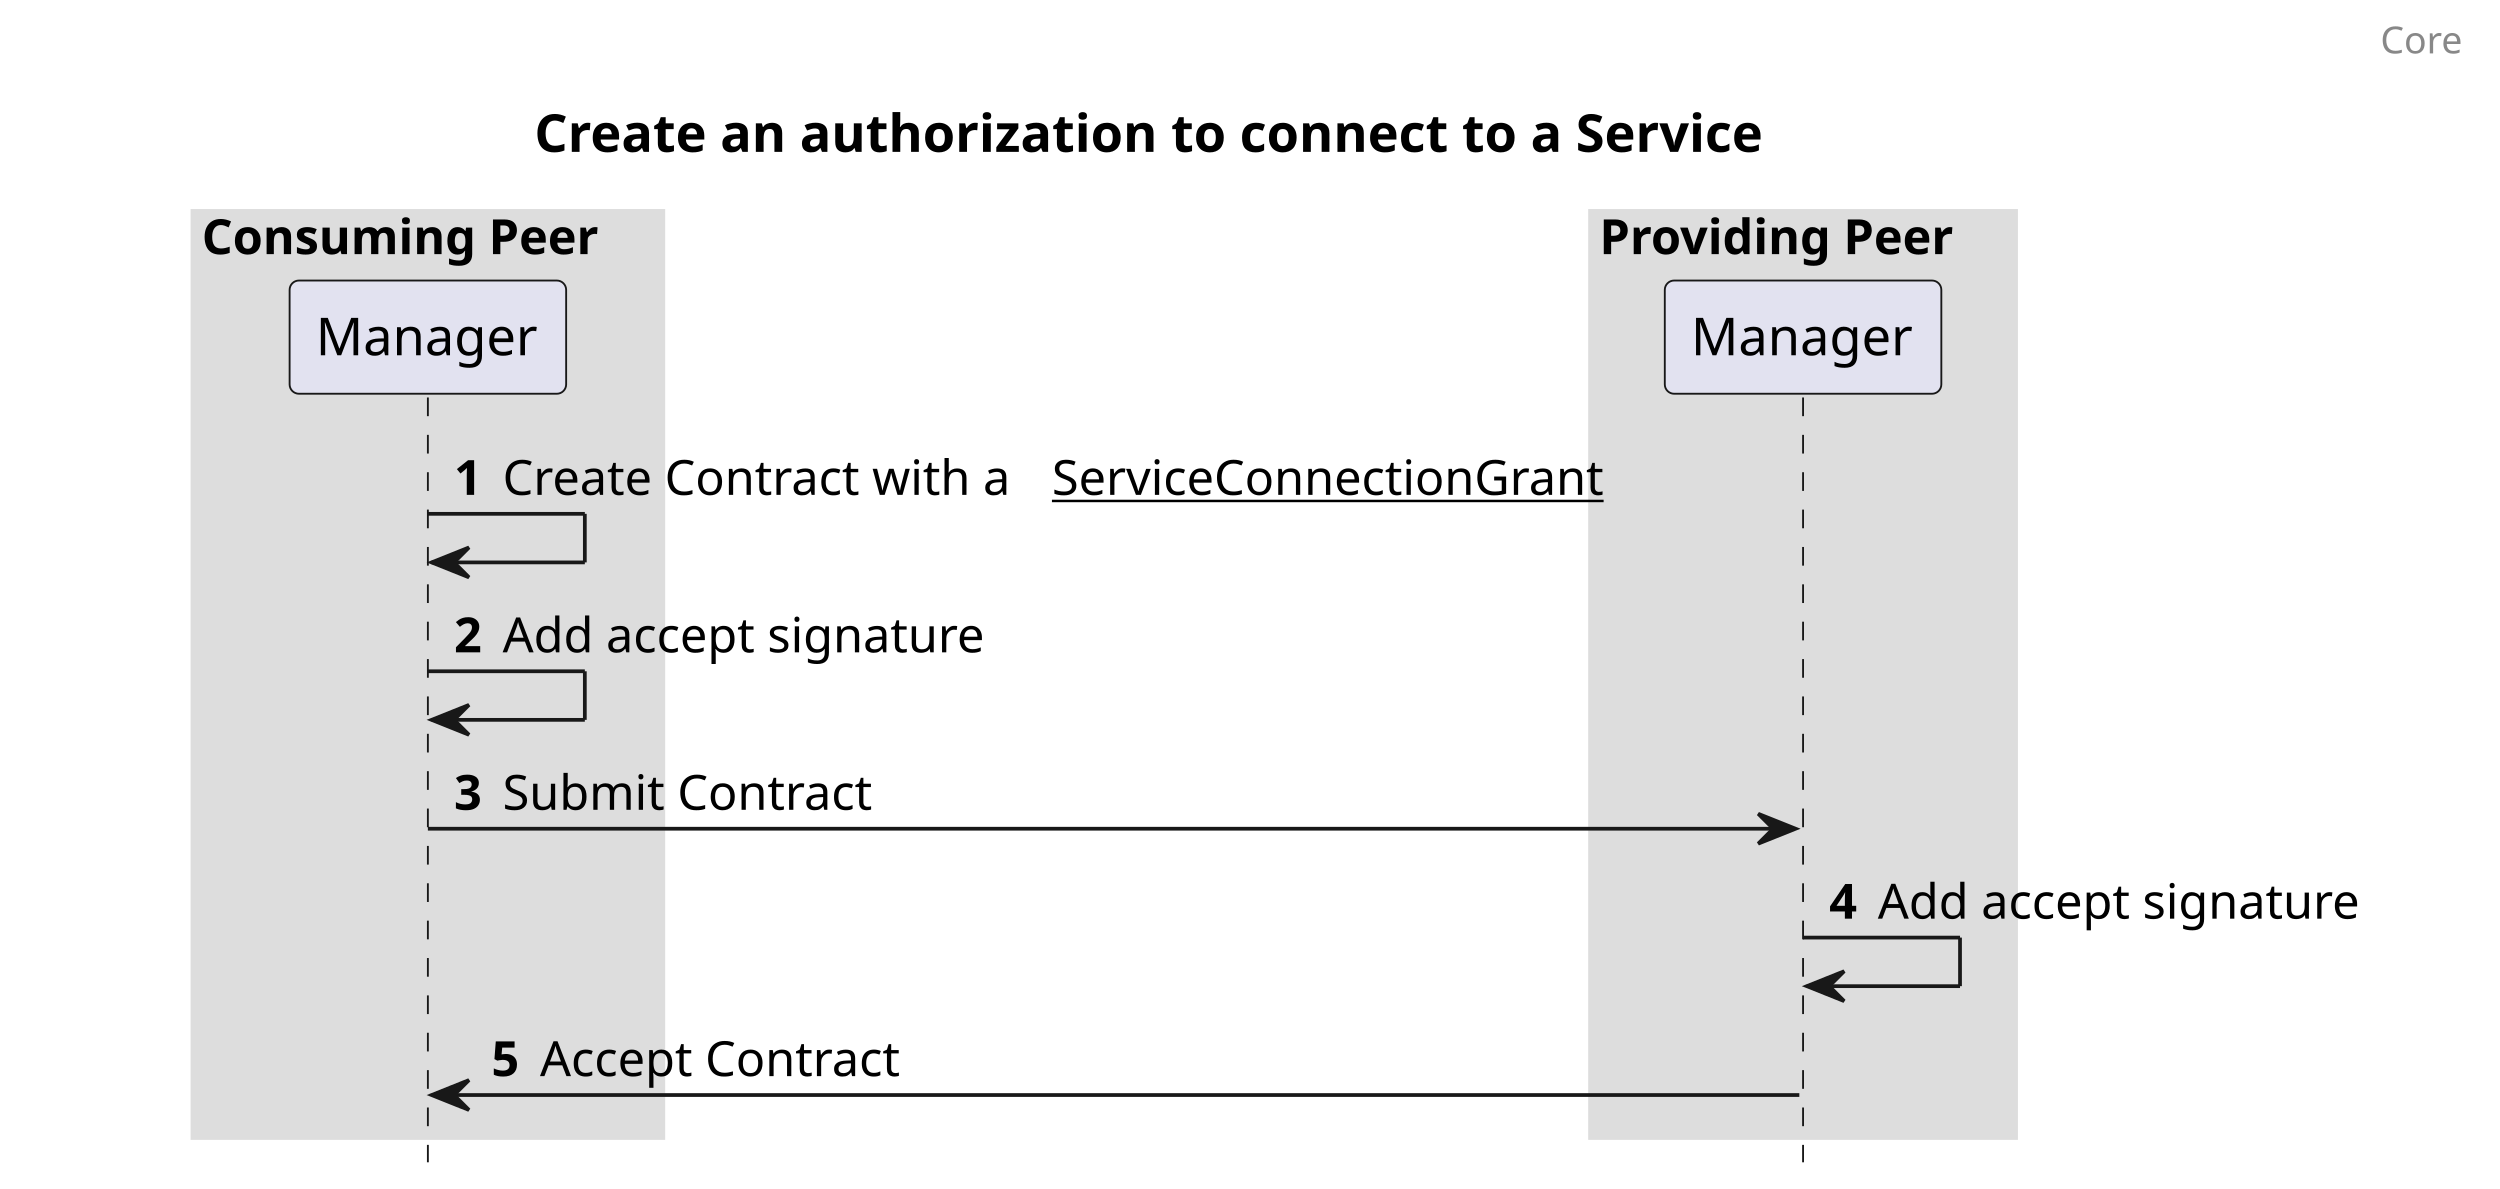
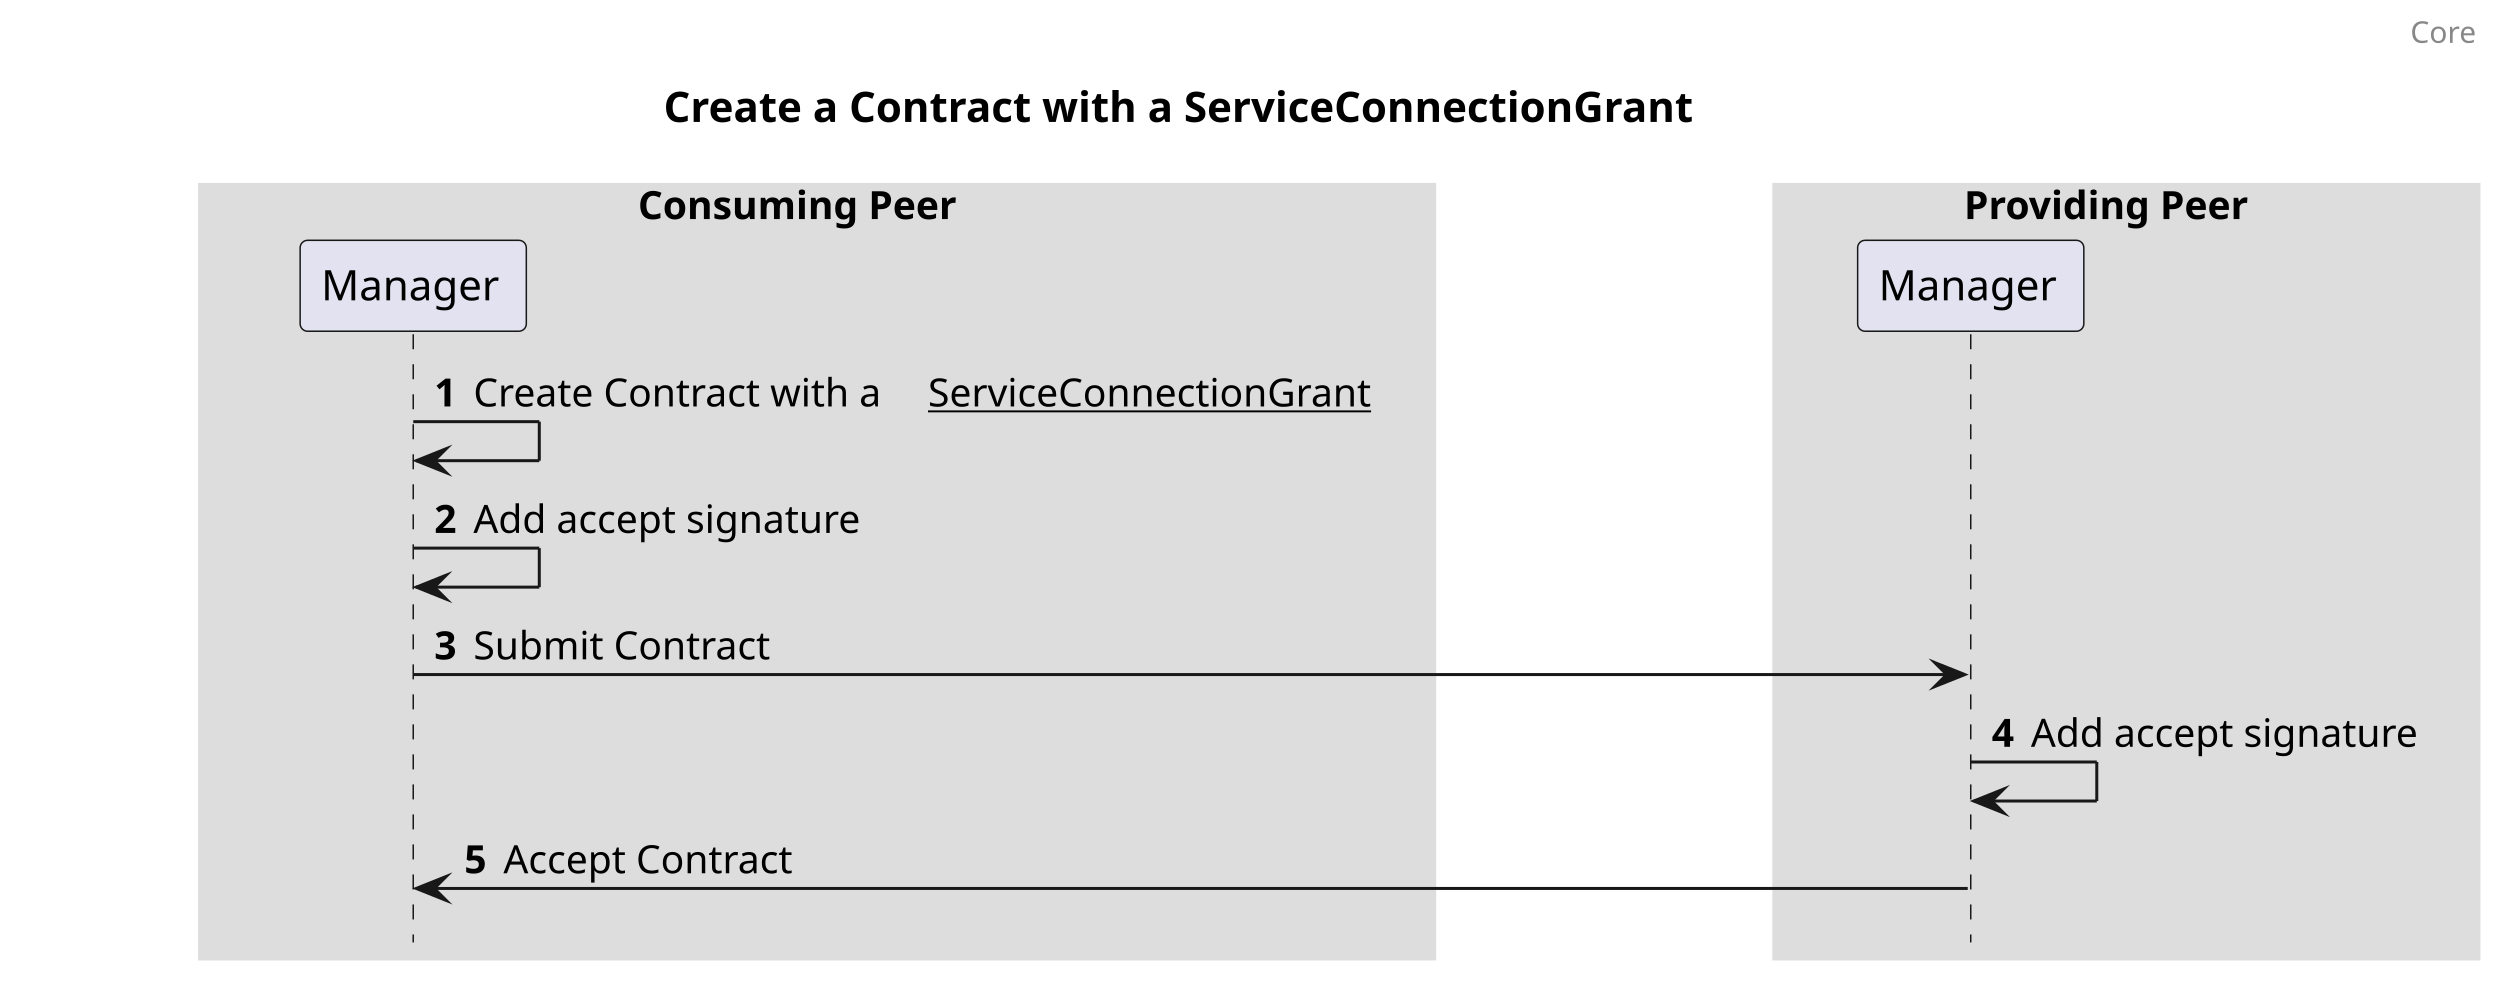
- <svg xmlns="http://www.w3.org/2000/svg" contentStyleType="text/css" height="318px" preserveAspectRatio="none" style="width:669px;height:318px;background:#FFFFFF;" version="1.1" viewBox="0 0 669 318" width="669px" zoomAndPan="magnify">
+ <svg xmlns="http://www.w3.org/2000/svg" version="1.1" data-diagram-type="SEQUENCE" style="width:833px;height:335px;background:#FFFFFF;" width="833px" height="335px" viewBox="0 0 833 335" zoomAndPan="magnify" preserveAspectRatio="none" contentStyleType="text/css">
  <defs />
-   <g>
-     <text fill="#000000" font-family="sans-serif" font-size="14" font-weight="bold" lengthAdjust="spacing" textLength="375" x="143" y="40.636">Create an authorization to connect to a Service</text>
-     <rect fill="#DDDDDD" height="249.094" style="stroke:none;stroke-width:0.5;" width="127" x="51" y="55.938" />
-     <text fill="#000000" font-family="sans-serif" font-size="13" font-weight="bold" lengthAdjust="spacing" textLength="121" x="54" y="68.004">Consuming Peer</text>
-     <rect fill="#DDDDDD" height="249.094" style="stroke:none;stroke-width:0.5;" width="115" x="425" y="55.938" />
-     <text fill="#000000" font-family="sans-serif" font-size="13" font-weight="bold" lengthAdjust="spacing" textLength="109" x="428" y="68.004">Providing Peer</text>
-     <line style="stroke:#181818;stroke-width:0.5;stroke-dasharray:5.0,5.0;" x1="114.5" x2="114.5" y1="106.367" y2="311.031" />
-     <line style="stroke:#181818;stroke-width:0.5;stroke-dasharray:5.0,5.0;" x1="482.5" x2="482.5" y1="106.367" y2="311.031" />
-     <rect fill="#E2E2F0" height="30.297" rx="2.5" ry="2.5" style="stroke:#181818;stroke-width:0.5;" width="74" x="77.5" y="75.07" />
-     <text fill="#000000" font-family="sans-serif" font-size="14" lengthAdjust="spacing" textLength="60" x="84.5" y="95.065">Manager</text>
-     <rect fill="#E2E2F0" height="30.297" rx="2.5" ry="2.5" style="stroke:#181818;stroke-width:0.5;" width="74" x="445.5" y="75.07" />
-     <text fill="#000000" font-family="sans-serif" font-size="14" lengthAdjust="spacing" textLength="60" x="452.5" y="95.065">Manager</text>
-     <line style="stroke:#181818;stroke-width:1.0;" x1="114.5" x2="156.5" y1="137.5" y2="137.5" />
-     <line style="stroke:#181818;stroke-width:1.0;" x1="156.5" x2="156.5" y1="137.5" y2="150.5" />
-     <line style="stroke:#181818;stroke-width:1.0;" x1="115.5" x2="156.5" y1="150.5" y2="150.5" />
-     <polygon fill="#181818" points="125.5,146.5,115.5,150.5,125.5,154.5,121.5,150.5" style="stroke:#181818;stroke-width:1.0;" />
-     <text fill="#000000" font-family="sans-serif" font-size="13" font-weight="bold" lengthAdjust="spacing" textLength="9" x="121.5" y="132.434">1</text>
-     <text fill="#000000" font-family="sans-serif" font-size="13" lengthAdjust="spacing" textLength="143" x="134.5" y="132.434">Create Contract with a</text>
-     <text fill="#000000" font-family="sans-serif" font-size="13" lengthAdjust="spacing" text-decoration="underline" textLength="155" x="281.5" y="132.434">ServiceConnectionGrant</text>
-     <line style="stroke:#181818;stroke-width:1.0;" x1="114.5" x2="156.5" y1="179.633" y2="179.633" />
-     <line style="stroke:#181818;stroke-width:1.0;" x1="156.5" x2="156.5" y1="179.633" y2="192.633" />
-     <line style="stroke:#181818;stroke-width:1.0;" x1="115.5" x2="156.5" y1="192.633" y2="192.633" />
-     <polygon fill="#181818" points="125.5,188.633,115.5,192.633,125.5,196.633,121.5,192.633" style="stroke:#181818;stroke-width:1.0;" />
-     <text fill="#000000" font-family="sans-serif" font-size="13" font-weight="bold" lengthAdjust="spacing" textLength="9" x="121.5" y="174.567">2</text>
-     <text fill="#000000" font-family="sans-serif" font-size="13" lengthAdjust="spacing" textLength="136" x="134.5" y="174.567">Add accept signature</text>
-     <polygon fill="#181818" points="470.5,217.766,480.5,221.766,470.5,225.766,474.5,221.766" style="stroke:#181818;stroke-width:1.0;" />
-     <line style="stroke:#181818;stroke-width:1.0;" x1="114.5" x2="476.5" y1="221.766" y2="221.766" />
-     <text fill="#000000" font-family="sans-serif" font-size="13" font-weight="bold" lengthAdjust="spacing" textLength="9" x="121.5" y="216.7">3</text>
-     <text fill="#000000" font-family="sans-serif" font-size="13" lengthAdjust="spacing" textLength="105" x="134.5" y="216.7">Submit Contract</text>
-     <line style="stroke:#181818;stroke-width:1.0;" x1="482.5" x2="524.5" y1="250.898" y2="250.898" />
-     <line style="stroke:#181818;stroke-width:1.0;" x1="524.5" x2="524.5" y1="250.898" y2="263.898" />
-     <line style="stroke:#181818;stroke-width:1.0;" x1="483.5" x2="524.5" y1="263.898" y2="263.898" />
-     <polygon fill="#181818" points="493.5,259.898,483.5,263.898,493.5,267.898,489.5,263.898" style="stroke:#181818;stroke-width:1.0;" />
-     <text fill="#000000" font-family="sans-serif" font-size="13" font-weight="bold" lengthAdjust="spacing" textLength="9" x="489.5" y="245.833">4</text>
-     <text fill="#000000" font-family="sans-serif" font-size="13" lengthAdjust="spacing" textLength="136" x="502.5" y="245.833">Add accept signature</text>
-     <polygon fill="#181818" points="125.5,289.031,115.5,293.031,125.5,297.031,121.5,293.031" style="stroke:#181818;stroke-width:1.0;" />
-     <line style="stroke:#181818;stroke-width:1.0;" x1="119.5" x2="481.5" y1="293.031" y2="293.031" />
-     <text fill="#000000" font-family="sans-serif" font-size="13" font-weight="bold" lengthAdjust="spacing" textLength="9" x="131.5" y="287.965">5</text>
-     <text fill="#000000" font-family="sans-serif" font-size="13" lengthAdjust="spacing" textLength="103" x="144.5" y="287.965">Accept Contract</text>
-     <text fill="#888888" font-family="sans-serif" font-size="10" lengthAdjust="spacing" textLength="24" x="637" y="14.282">Core</text>
+   <g font-family="sans-serif" lengthAdjust="spacing">
+     <g class="header" data-source-line="3">
+       <text x="803.123" y="14.282" fill="#888" font-size="10" textLength="23.364">Core</text>
+     </g>
+     <g class="title" data-source-line="4">
+       <text x="221.114" y="40.636" fill="#000" font-size="14" textLength="389.259" font-weight="700">Create a Contract with a ServiceConnectionGrant</text>
+     </g>
+     <rect x="66" y="60.938" width="412.539" height="259.094" fill="#DDD" style="stroke:none;" />
+     <text x="212.579" y="73.004" fill="#000" font-size="13" textLength="119.38" font-weight="700">Consuming Peer</text>
+     <rect x="590.539" y="60.938" width="235.948" height="259.094" fill="#DDD" style="stroke:none;" />
+     <text x="654.402" y="73.004" fill="#000" font-size="13" textLength="108.221" font-weight="700">Providing Peer</text>
+     <g>
+       <rect x="134.19" y="111.367" width="8" height="202.664" fill="#000" fill-opacity="0" />
+       <line x1="137.69" y1="111.367" x2="137.69" y2="314.031" style="stroke:#181818;stroke-width:0.5;stroke-dasharray:5,5;" />
+     </g>
+     <g>
+       <rect x="653.15" y="111.367" width="8" height="202.664" fill="#000" fill-opacity="0" />
+       <line x1="656.65" y1="111.367" x2="656.65" y2="314.031" style="stroke:#181818;stroke-width:0.5;stroke-dasharray:5,5;" />
+     </g>
+     <rect x="100.007" y="80.07" width="75.366" height="30.297" fill="#E2E2F0" style="stroke:#181818;stroke-width:0.5;" rx="2.5" ry="2.5" />
+     <text x="107.007" y="100.065" fill="#000" font-size="14" textLength="61.366">Manager</text>
+     <rect x="618.967" y="80.07" width="75.366" height="30.297" fill="#E2E2F0" style="stroke:#181818;stroke-width:0.5;" rx="2.5" ry="2.5" />
+     <text x="625.967" y="100.065" fill="#000" font-size="14" textLength="61.366">Manager</text>
+     <line x1="137.69" y1="140.5" x2="179.69" y2="140.5" style="stroke:#181818;stroke-width:1;" />
+     <line x1="179.69" y1="140.5" x2="179.69" y2="153.5" style="stroke:#181818;stroke-width:1;" />
+     <line x1="138.69" y1="153.5" x2="179.69" y2="153.5" style="stroke:#181818;stroke-width:1;" />
+     <polygon points="148.69,149.5,138.69,153.5,148.69,157.5,144.69,153.5" fill="#181818" style="stroke:#181818;stroke-width:1;stroke-linejoin:miter;stroke-miterlimit:10;" />
+     <text x="144.69" y="135.434" fill="#000" font-size="13" font-weight="700">1</text>
+     <text x="157.736" y="135.434" fill="#000" font-size="13" textLength="147.348">Create Contract with a</text>
+     <text x="309.216" y="135.434" fill="#000" font-size="13" textLength="158.323" text-decoration="underline">ServiceConnectionGrant</text>
+     <line x1="137.69" y1="182.633" x2="179.69" y2="182.633" style="stroke:#181818;stroke-width:1;" />
+     <line x1="179.69" y1="182.633" x2="179.69" y2="195.633" style="stroke:#181818;stroke-width:1;" />
+     <line x1="138.69" y1="195.633" x2="179.69" y2="195.633" style="stroke:#181818;stroke-width:1;" />
+     <polygon points="148.69,191.633,138.69,195.633,148.69,199.633,144.69,195.633" fill="#181818" style="stroke:#181818;stroke-width:1;stroke-linejoin:miter;stroke-miterlimit:10;" />
+     <text x="144.69" y="177.567" fill="#000" font-size="13" font-weight="700">2</text>
+     <text x="157.736" y="177.567" fill="#000" font-size="13" textLength="138.792">Add accept signature</text>
+     <polygon points="644.65,220.766,654.65,224.766,644.65,228.766,648.65,224.766" fill="#181818" style="stroke:#181818;stroke-width:1;stroke-linejoin:miter;stroke-miterlimit:10;" />
+     <line x1="137.69" y1="224.766" x2="650.65" y2="224.766" style="stroke:#181818;stroke-width:1;" />
+     <text x="144.69" y="219.7" fill="#000" font-size="13" font-weight="700">3</text>
+     <text x="157.736" y="219.7" fill="#000" font-size="13" textLength="106.171">Submit Contract</text>
+     <line x1="656.65" y1="253.898" x2="698.65" y2="253.898" style="stroke:#181818;stroke-width:1;" />
+     <line x1="698.65" y1="253.898" x2="698.65" y2="266.898" style="stroke:#181818;stroke-width:1;" />
+     <line x1="657.65" y1="266.898" x2="698.65" y2="266.898" style="stroke:#181818;stroke-width:1;" />
+     <polygon points="667.65,262.898,657.65,266.898,667.65,270.898,663.65,266.898" fill="#181818" style="stroke:#181818;stroke-width:1;stroke-linejoin:miter;stroke-miterlimit:10;" />
+     <text x="663.65" y="248.833" fill="#000" font-size="13" font-weight="700">4</text>
+     <text x="676.695" y="248.833" fill="#000" font-size="13" textLength="138.792">Add accept signature</text>
+     <polygon points="148.69,292.031,138.69,296.031,148.69,300.031,144.69,296.031" fill="#181818" style="stroke:#181818;stroke-width:1;stroke-linejoin:miter;stroke-miterlimit:10;" />
+     <line x1="142.69" y1="296.031" x2="655.65" y2="296.031" style="stroke:#181818;stroke-width:1;" />
+     <text x="154.69" y="290.965" fill="#000" font-size="13" font-weight="700">5</text>
+     <text x="167.736" y="290.965" fill="#000" font-size="13" textLength="104.59">Accept Contract</text>
  </g>
</svg>
